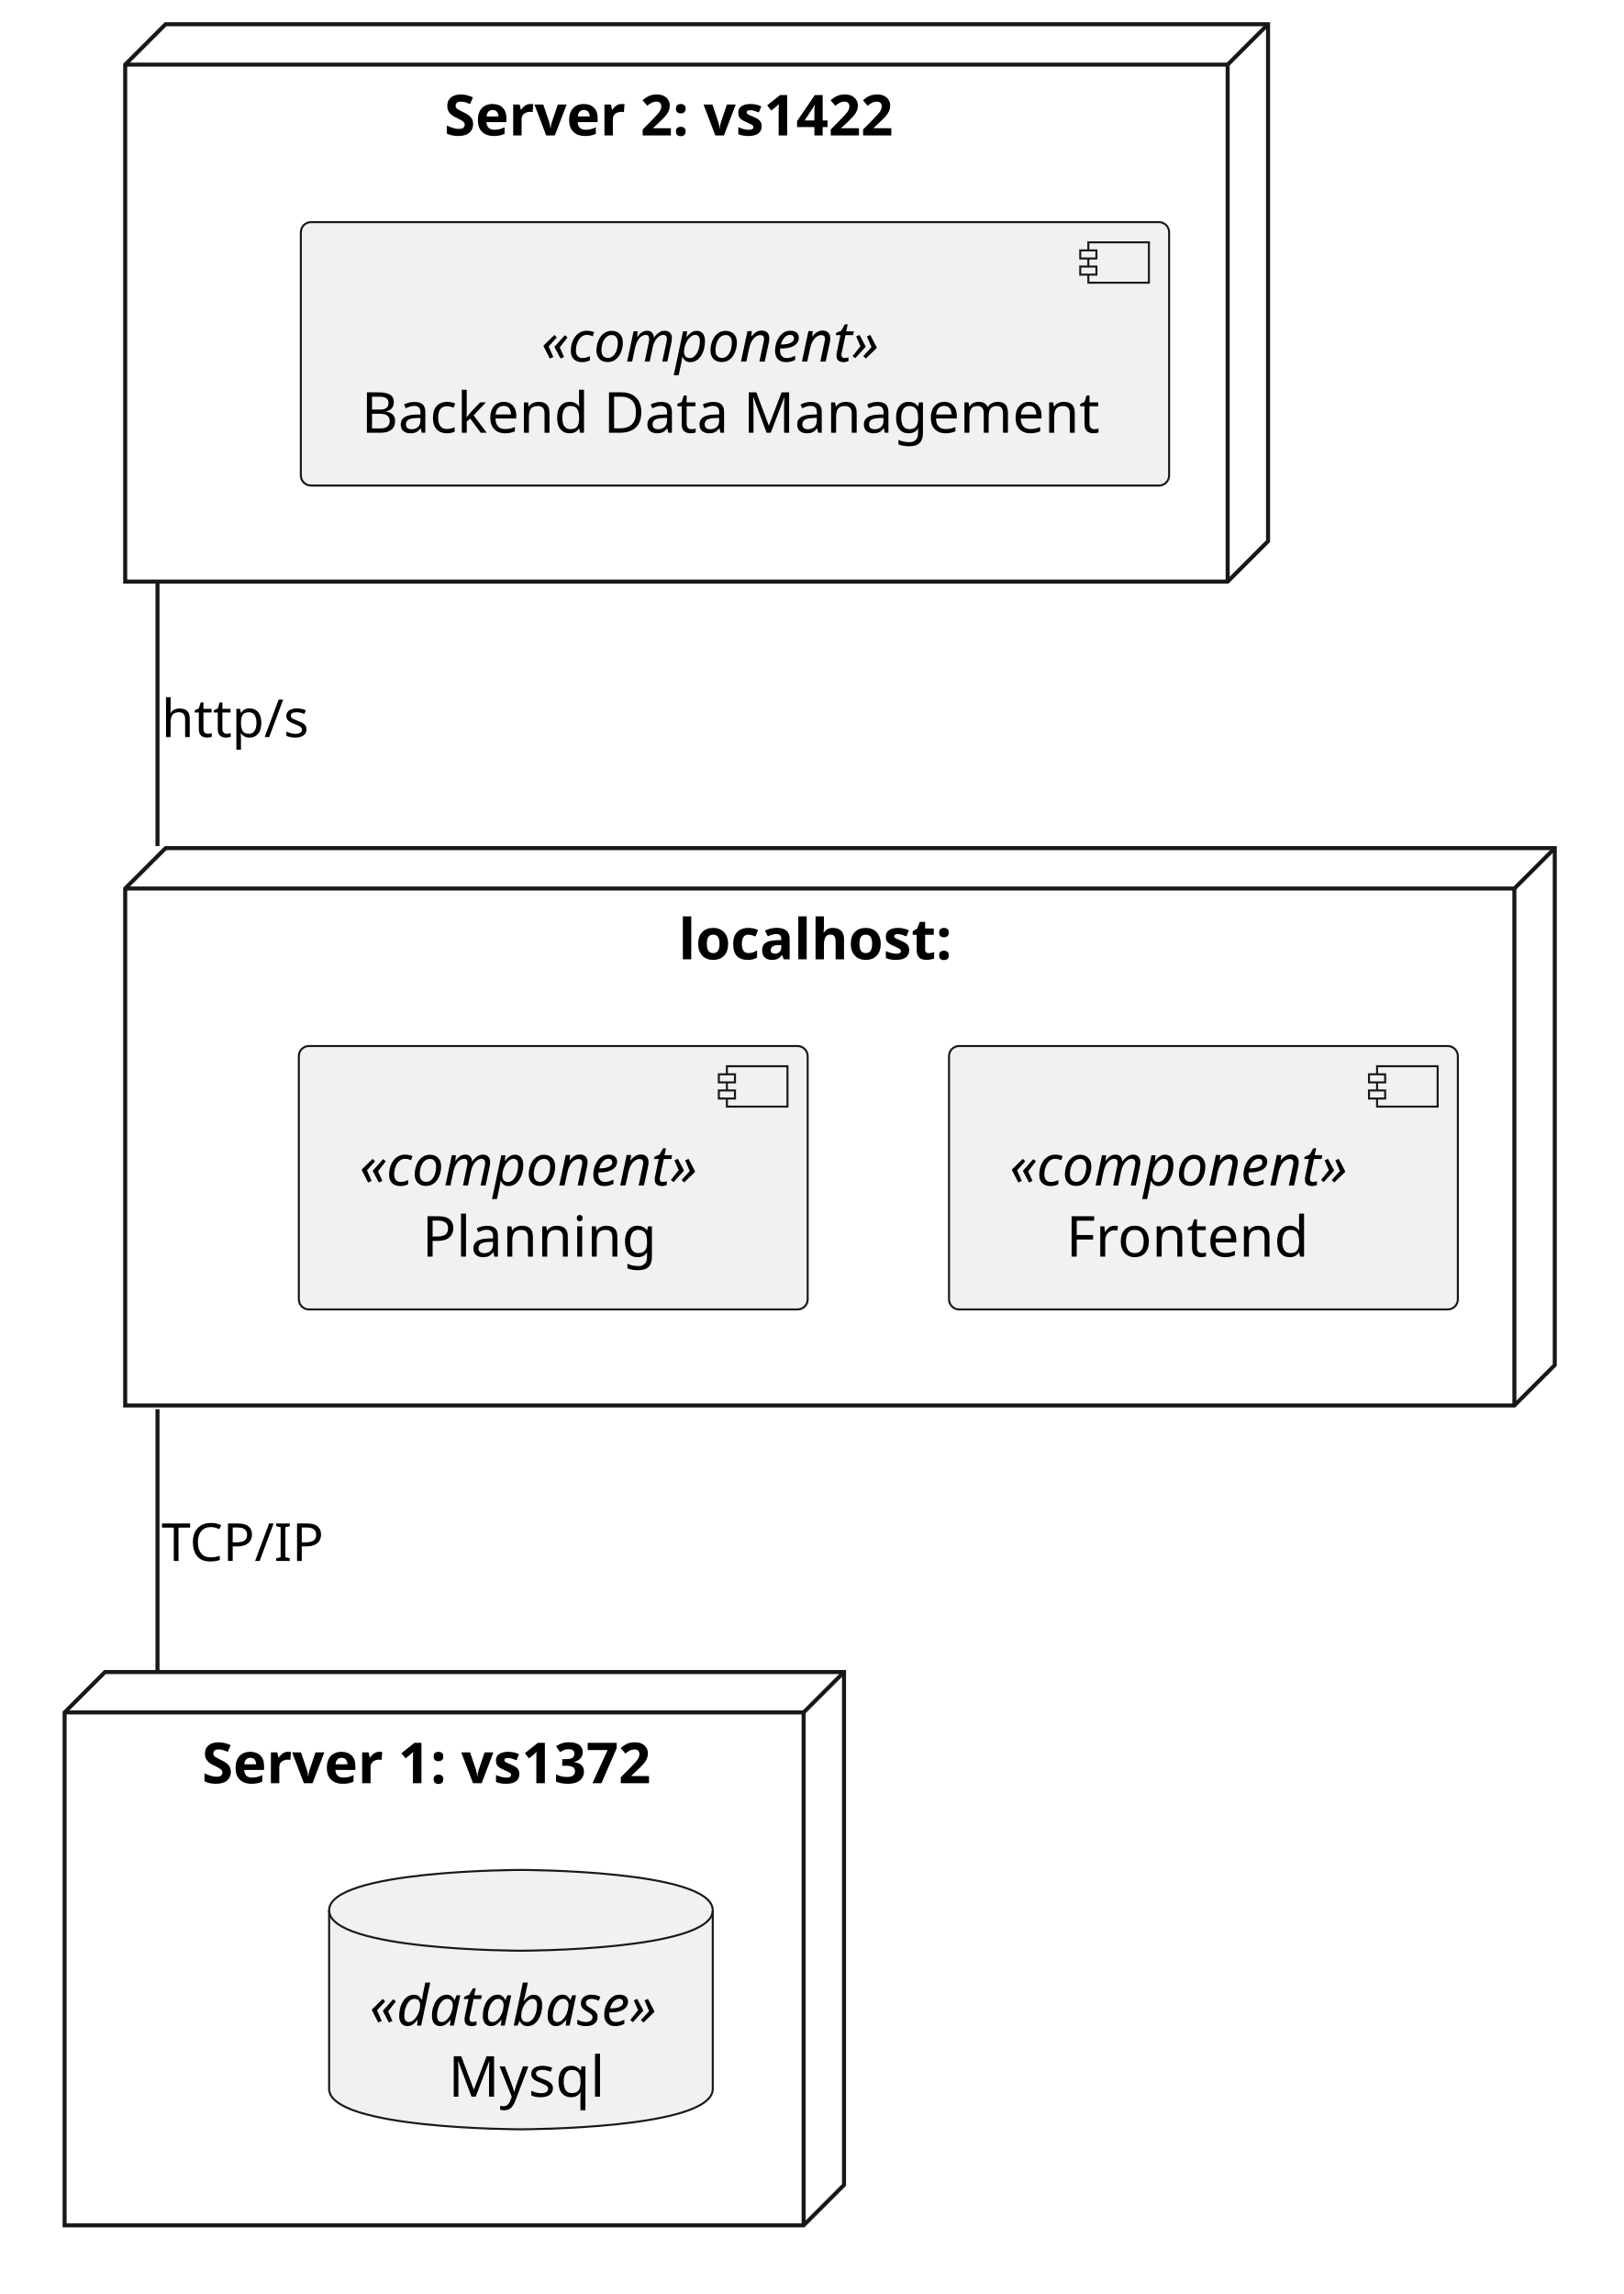
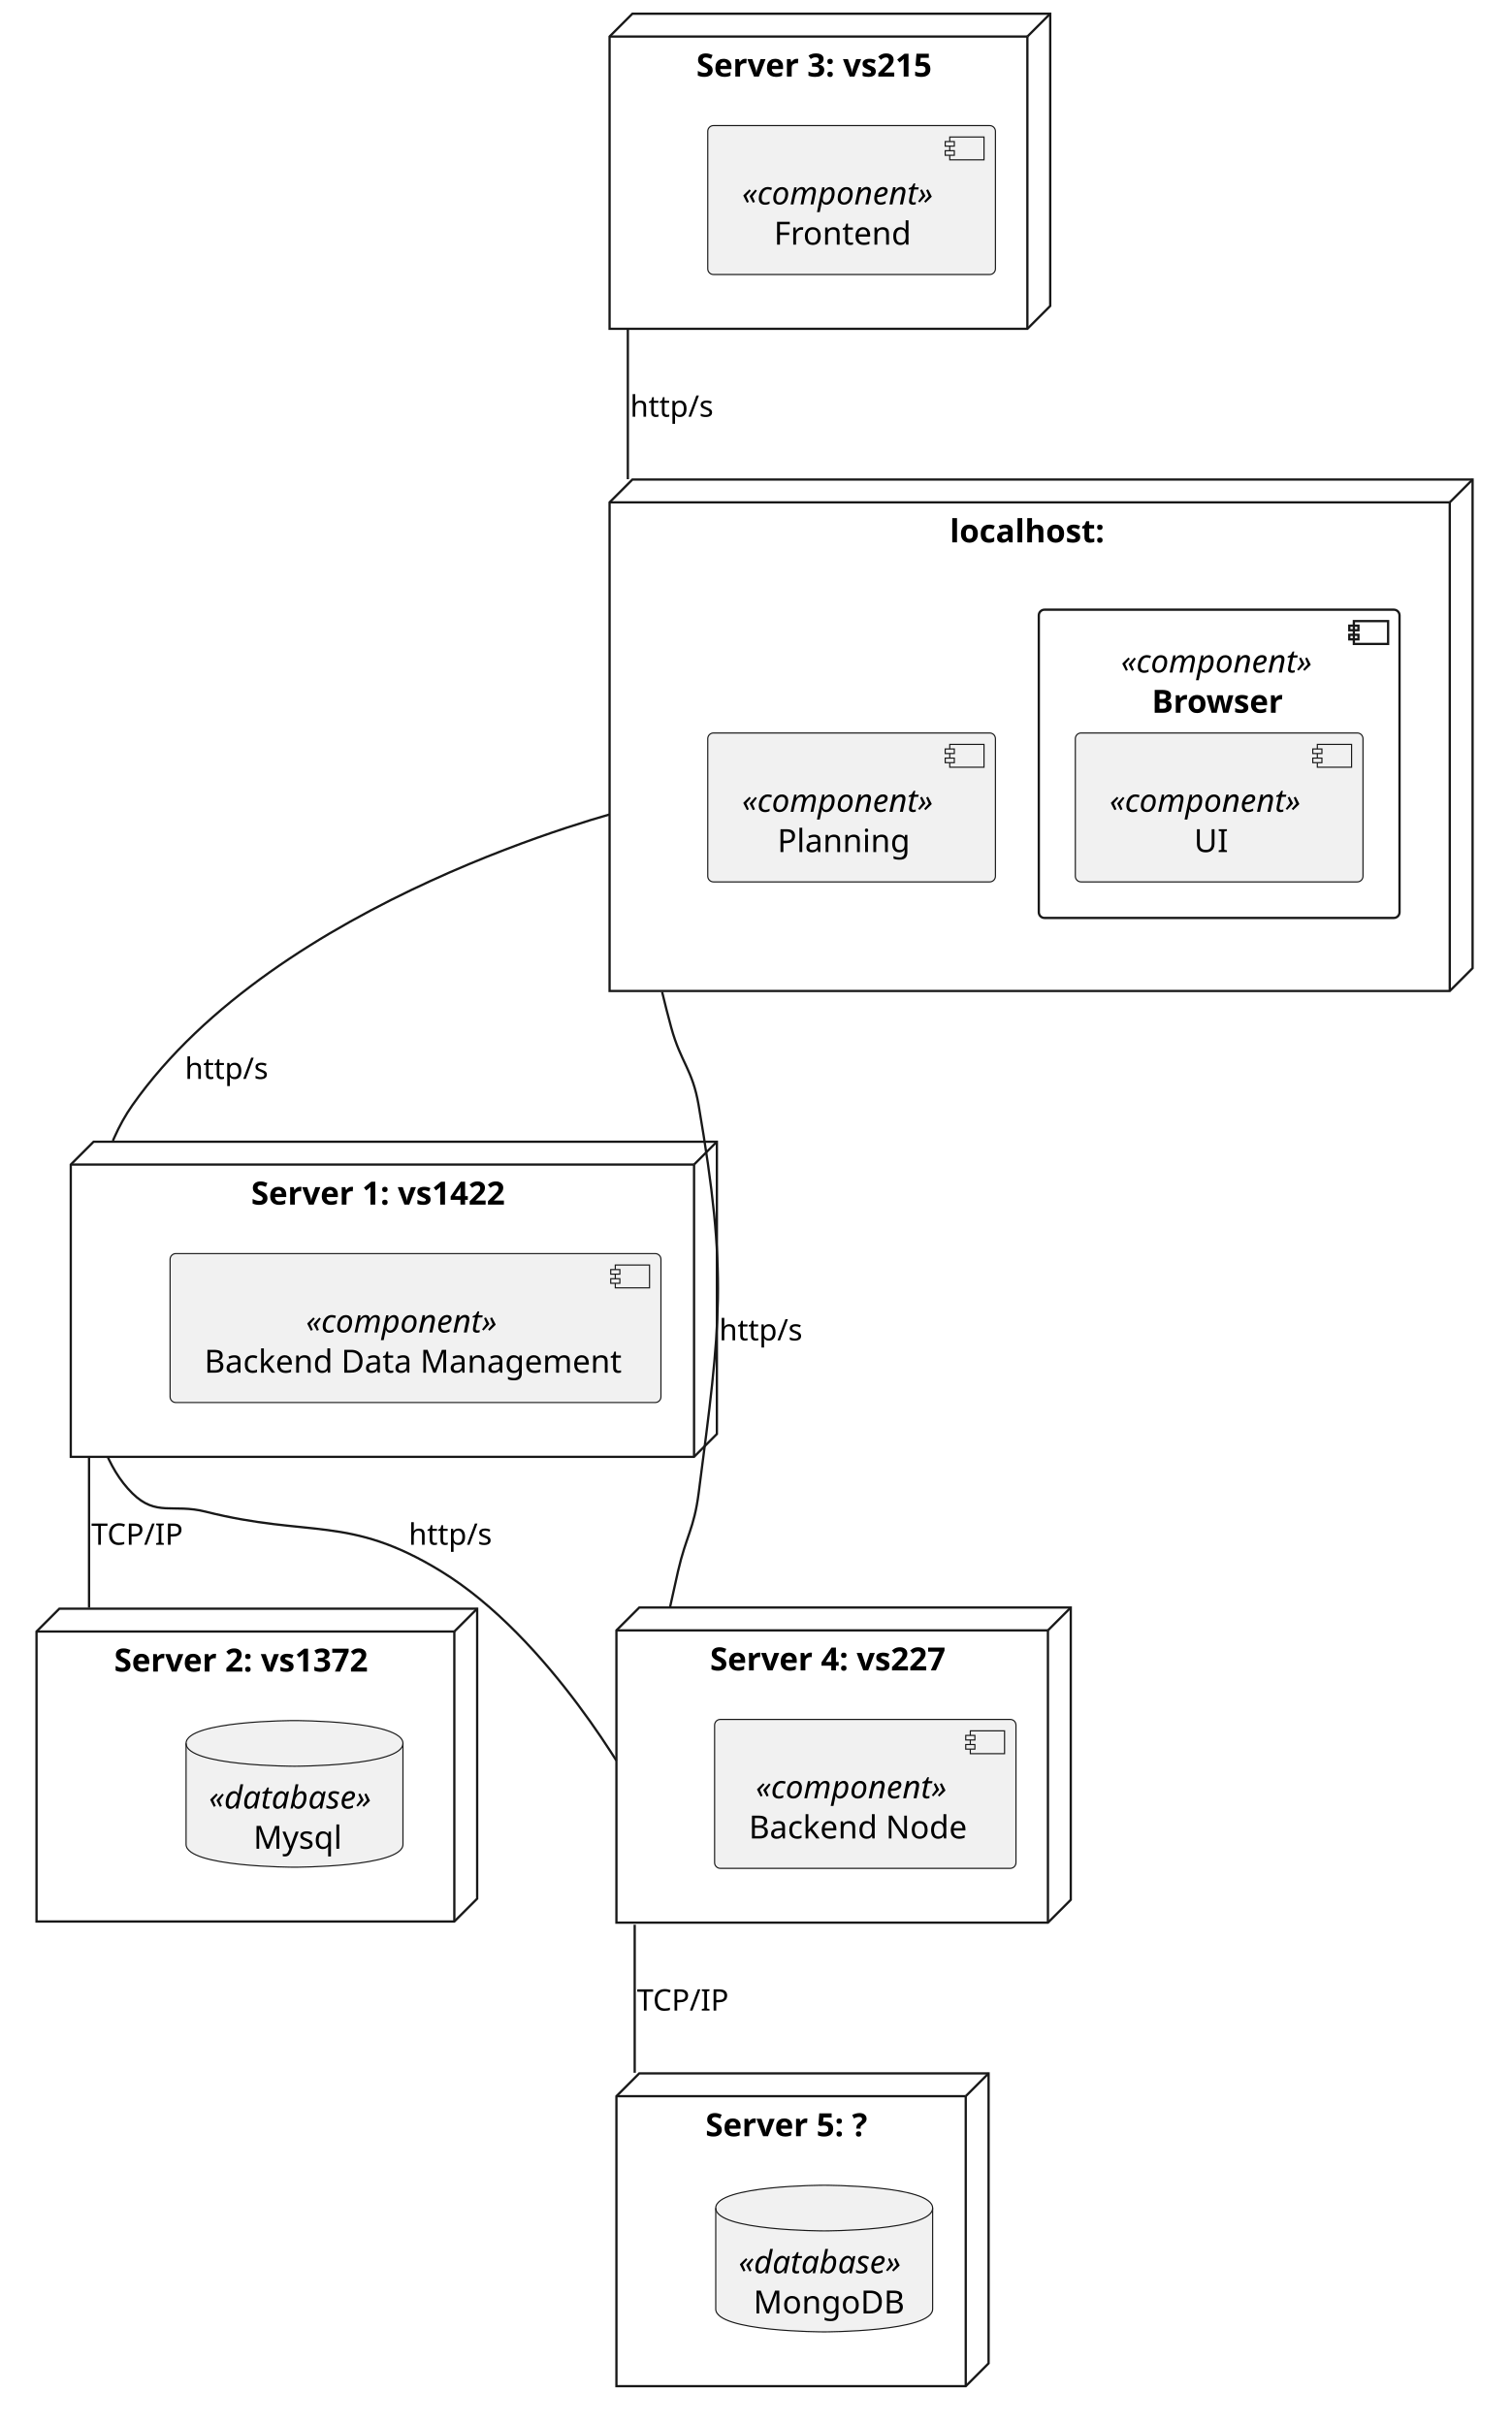
- <svg xmlns="http://www.w3.org/2000/svg" contentStyleType="text/css" height="568px" preserveAspectRatio="none" style="width:402px;height:568px;background:#FFFFFF;" version="1.1" viewBox="0 0 402 568" width="402px" zoomAndPan="magnify">
+ <svg xmlns="http://www.w3.org/2000/svg" contentStyleType="text/css" height="1062px" preserveAspectRatio="none" style="width:662px;height:1062px;background:#FFFFFF;" version="1.1" viewBox="0 0 662 1062" width="662px" zoomAndPan="magnify">
  <defs />
  <g>
    <g id="cluster_LOCALHOST">
-       <polygon fill="none" points="31,220,41,210,385,210,385,338,375,348,31,348,31,220" style="stroke:#181818;stroke-width:1.0;" />
-       <line style="stroke:#181818;stroke-width:1.0;" x1="375" x2="385" y1="220" y2="210" />
-       <line style="stroke:#181818;stroke-width:1.0;" x1="31" x2="375" y1="220" y2="220" />
-       <line style="stroke:#181818;stroke-width:1.0;" x1="375" x2="375" y1="220" y2="348" />
-       <text fill="#000000" font-family="sans-serif" font-size="14" font-weight="bold" lengthAdjust="spacing" textLength="68" x="168" y="237.533">localhost:</text>
+       <polygon fill="none" points="267,220,277,210,645,210,645,424,635,434,267,434,267,220" style="stroke:#181818;stroke-width:1.0;" />
+       <line style="stroke:#181818;stroke-width:1.0;" x1="635" x2="645" y1="220" y2="210" />
+       <line style="stroke:#181818;stroke-width:1.0;" x1="267" x2="635" y1="220" y2="220" />
+       <line style="stroke:#181818;stroke-width:1.0;" x1="635" x2="635" y1="220" y2="434" />
+       <text fill="#000000" font-family="sans-serif" font-size="14" font-weight="bold" lengthAdjust="spacing" textLength="68" x="416" y="237.533">localhost:</text>
+     </g>
+     <g id="cluster_Browser">
+       <rect fill="none" height="135" rx="2.5" ry="2.5" style="stroke:#181818;stroke-width:1.0;" width="158" x="455" y="267" />
+       <rect fill="none" height="10" style="stroke:#181818;stroke-width:1.0;" width="15" x="593" y="272" />
+       <rect fill="none" height="2" style="stroke:#181818;stroke-width:1.0;" width="4" x="591" y="274" />
+       <rect fill="none" height="2" style="stroke:#181818;stroke-width:1.0;" width="4" x="591" y="278" />
+       <text fill="#000000" font-family="sans-serif" font-size="14" font-style="italic" lengthAdjust="spacing" textLength="86" x="491" y="294.533">«component»</text>
+       <text fill="#000000" font-family="sans-serif" font-size="14" font-weight="bold" lengthAdjust="spacing" textLength="59" x="504.5" y="312.143">Browser</text>
    </g>
    <g id="cluster_Server">
-       <polygon fill="none" points="31,16,41,6,314,6,314,134,304,144,31,144,31,16" style="stroke:#181818;stroke-width:1.0;" />
-       <line style="stroke:#181818;stroke-width:1.0;" x1="304" x2="314" y1="16" y2="6" />
-       <line style="stroke:#181818;stroke-width:1.0;" x1="31" x2="304" y1="16" y2="16" />
-       <line style="stroke:#181818;stroke-width:1.0;" x1="304" x2="304" y1="16" y2="144" />
-       <text fill="#000000" font-family="sans-serif" font-size="14" font-weight="bold" lengthAdjust="spacing" textLength="117" x="110" y="33.533">Server 2: vs1422</text>
+       <polygon fill="none" points="31,510,41,500,314,500,314,628,304,638,31,638,31,510" style="stroke:#181818;stroke-width:1.0;" />
+       <line style="stroke:#181818;stroke-width:1.0;" x1="304" x2="314" y1="510" y2="500" />
+       <line style="stroke:#181818;stroke-width:1.0;" x1="31" x2="304" y1="510" y2="510" />
+       <line style="stroke:#181818;stroke-width:1.0;" x1="304" x2="304" y1="510" y2="638" />
+       <text fill="#000000" font-family="sans-serif" font-size="14" font-weight="bold" lengthAdjust="spacing" textLength="117" x="110" y="527.533">Server 1: vs1422</text>
    </g>
    <g id="cluster_Server2">
-       <polygon fill="none" points="16,424,26,414,209,414,209,541,199,551,16,551,16,424" style="stroke:#181818;stroke-width:1.0;" />
-       <line style="stroke:#181818;stroke-width:1.0;" x1="199" x2="209" y1="424" y2="414" />
-       <line style="stroke:#181818;stroke-width:1.0;" x1="16" x2="199" y1="424" y2="424" />
-       <line style="stroke:#181818;stroke-width:1.0;" x1="199" x2="199" y1="424" y2="551" />
-       <text fill="#000000" font-family="sans-serif" font-size="14" font-weight="bold" lengthAdjust="spacing" textLength="117" x="50" y="441.533">Server 1: vs1372</text>
+       <polygon fill="none" points="16,714.5,26,704.5,209,704.5,209,831.5,199,841.5,16,841.5,16,714.5" style="stroke:#181818;stroke-width:1.0;" />
+       <line style="stroke:#181818;stroke-width:1.0;" x1="199" x2="209" y1="714.5" y2="704.5" />
+       <line style="stroke:#181818;stroke-width:1.0;" x1="16" x2="199" y1="714.5" y2="714.5" />
+       <line style="stroke:#181818;stroke-width:1.0;" x1="199" x2="199" y1="714.5" y2="841.5" />
+       <text fill="#000000" font-family="sans-serif" font-size="14" font-weight="bold" lengthAdjust="spacing" textLength="117" x="50" y="732.033">Server 2: vs1372</text>
+     </g>
+     <g id="cluster_Server3">
+       <polygon fill="none" points="267,16,277,6,460,6,460,134,450,144,267,144,267,16" style="stroke:#181818;stroke-width:1.0;" />
+       <line style="stroke:#181818;stroke-width:1.0;" x1="450" x2="460" y1="16" y2="6" />
+       <line style="stroke:#181818;stroke-width:1.0;" x1="267" x2="450" y1="16" y2="16" />
+       <line style="stroke:#181818;stroke-width:1.0;" x1="450" x2="450" y1="16" y2="144" />
+       <text fill="#000000" font-family="sans-serif" font-size="14" font-weight="bold" lengthAdjust="spacing" textLength="109" x="305" y="33.533">Server 3: vs215</text>
+     </g>
+     <g id="cluster_Server4">
+       <polygon fill="none" points="270,714,280,704,469,704,469,832,459,842,270,842,270,714" style="stroke:#181818;stroke-width:1.0;" />
+       <line style="stroke:#181818;stroke-width:1.0;" x1="459" x2="469" y1="714" y2="704" />
+       <line style="stroke:#181818;stroke-width:1.0;" x1="270" x2="459" y1="714" y2="714" />
+       <line style="stroke:#181818;stroke-width:1.0;" x1="459" x2="459" y1="714" y2="842" />
+       <text fill="#000000" font-family="sans-serif" font-size="14" font-weight="bold" lengthAdjust="spacing" textLength="109" x="311" y="731.533">Server 4: vs227</text>
+     </g>
+     <g id="cluster_Server5">
+       <polygon fill="none" points="270,918,280,908,433,908,433,1035,423,1045,270,1045,270,918" style="stroke:#181818;stroke-width:1.0;" />
+       <line style="stroke:#181818;stroke-width:1.0;" x1="423" x2="433" y1="918" y2="908" />
+       <line style="stroke:#181818;stroke-width:1.0;" x1="270" x2="423" y1="918" y2="918" />
+       <line style="stroke:#181818;stroke-width:1.0;" x1="423" x2="423" y1="918" y2="1045" />
+       <text fill="#000000" font-family="sans-serif" font-size="14" font-weight="bold" lengthAdjust="spacing" textLength="77" x="309" y="935.533">Server 5: ?</text>
+     </g>
+     <g id="elem_Planning">
+       <rect fill="#F1F1F1" height="65.219" rx="2.5" ry="2.5" style="stroke:#181818;stroke-width:0.5;" width="126" x="310" y="321" />
+       <rect fill="#F1F1F1" height="10" style="stroke:#181818;stroke-width:0.5;" width="15" x="416" y="326" />
+       <rect fill="#F1F1F1" height="2" style="stroke:#181818;stroke-width:0.5;" width="4" x="414" y="328" />
+       <rect fill="#F1F1F1" height="2" style="stroke:#181818;stroke-width:0.5;" width="4" x="414" y="332" />
+       <text fill="#000000" font-family="sans-serif" font-size="14" font-style="italic" lengthAdjust="spacing" textLength="86" x="325" y="355.533">«component»</text>
+       <text fill="#000000" font-family="sans-serif" font-size="14" lengthAdjust="spacing" textLength="55" x="340.5" y="373.143">Planning</text>
+     </g>
+     <g id="elem_UI">
+       <rect fill="#F1F1F1" height="65.219" rx="2.5" ry="2.5" style="stroke:#181818;stroke-width:0.5;" width="126" x="471" y="321" />
+       <rect fill="#F1F1F1" height="10" style="stroke:#181818;stroke-width:0.5;" width="15" x="577" y="326" />
+       <rect fill="#F1F1F1" height="2" style="stroke:#181818;stroke-width:0.5;" width="4" x="575" y="328" />
+       <rect fill="#F1F1F1" height="2" style="stroke:#181818;stroke-width:0.5;" width="4" x="575" y="332" />
+       <text fill="#000000" font-family="sans-serif" font-size="14" font-style="italic" lengthAdjust="spacing" textLength="86" x="486" y="355.533">«component»</text>
+       <text fill="#000000" font-family="sans-serif" font-size="14" lengthAdjust="spacing" textLength="12" x="523" y="373.143">UI</text>
+     </g>
+     <g id="elem_BackendDataManagement">
+       <rect fill="#F1F1F1" height="65.219" rx="2.5" ry="2.5" style="stroke:#181818;stroke-width:0.5;" width="215" x="74.5" y="549" />
+       <rect fill="#F1F1F1" height="10" style="stroke:#181818;stroke-width:0.5;" width="15" x="269.5" y="554" />
+       <rect fill="#F1F1F1" height="2" style="stroke:#181818;stroke-width:0.5;" width="4" x="267.5" y="556" />
+       <rect fill="#F1F1F1" height="2" style="stroke:#181818;stroke-width:0.5;" width="4" x="267.5" y="560" />
+       <text fill="#000000" font-family="sans-serif" font-size="14" font-style="italic" lengthAdjust="spacing" textLength="86" x="134" y="583.533">«component»</text>
+       <text fill="#000000" font-family="sans-serif" font-size="14" lengthAdjust="spacing" textLength="175" x="89.5" y="601.143">Backend Data Management</text>
+     </g>
+     <g id="elem_Database">
+       <path d="M81.5,763.5 C81.5,753.5 129,753.5 129,753.5 C129,753.5 176.5,753.5 176.5,763.5 L176.5,807.719 C176.5,817.719 129,817.719 129,817.719 C129,817.719 81.5,817.719 81.5,807.719 L81.5,763.5 " fill="#F1F1F1" style="stroke:#181818;stroke-width:0.5;" />
+       <path d="M81.5,763.5 C81.5,773.5 129,773.5 129,773.5 C129,773.5 176.5,773.5 176.5,763.5 " fill="none" style="stroke:#181818;stroke-width:0.5;" />
+       <text fill="#000000" font-family="sans-serif" font-size="14" font-style="italic" lengthAdjust="spacing" textLength="75" x="91.5" y="792.033">«database»</text>
+       <text fill="#000000" font-family="sans-serif" font-size="14" lengthAdjust="spacing" textLength="36" x="111" y="809.643">Mysql</text>
    </g>
    <g id="elem_Frontend">
-       <rect fill="#F1F1F1" height="65.219" rx="2.5" ry="2.5" style="stroke:#181818;stroke-width:0.5;" width="126" x="235" y="259" />
-       <rect fill="#F1F1F1" height="10" style="stroke:#181818;stroke-width:0.5;" width="15" x="341" y="264" />
-       <rect fill="#F1F1F1" height="2" style="stroke:#181818;stroke-width:0.5;" width="4" x="339" y="266" />
-       <rect fill="#F1F1F1" height="2" style="stroke:#181818;stroke-width:0.5;" width="4" x="339" y="270" />
-       <text fill="#000000" font-family="sans-serif" font-size="14" font-style="italic" lengthAdjust="spacing" textLength="86" x="250" y="293.533">«component»</text>
-       <text fill="#000000" font-family="sans-serif" font-size="14" lengthAdjust="spacing" textLength="58" x="264" y="311.143">Frontend</text>
+       <rect fill="#F1F1F1" height="65.219" rx="2.5" ry="2.5" style="stroke:#181818;stroke-width:0.5;" width="126" x="310" y="55" />
+       <rect fill="#F1F1F1" height="10" style="stroke:#181818;stroke-width:0.5;" width="15" x="416" y="60" />
+       <rect fill="#F1F1F1" height="2" style="stroke:#181818;stroke-width:0.5;" width="4" x="414" y="62" />
+       <rect fill="#F1F1F1" height="2" style="stroke:#181818;stroke-width:0.5;" width="4" x="414" y="66" />
+       <text fill="#000000" font-family="sans-serif" font-size="14" font-style="italic" lengthAdjust="spacing" textLength="86" x="325" y="89.533">«component»</text>
+       <text fill="#000000" font-family="sans-serif" font-size="14" lengthAdjust="spacing" textLength="58" x="339" y="107.143">Frontend</text>
    </g>
-     <g id="elem_Planning">
-       <rect fill="#F1F1F1" height="65.219" rx="2.5" ry="2.5" style="stroke:#181818;stroke-width:0.5;" width="126" x="74" y="259" />
-       <rect fill="#F1F1F1" height="10" style="stroke:#181818;stroke-width:0.5;" width="15" x="180" y="264" />
-       <rect fill="#F1F1F1" height="2" style="stroke:#181818;stroke-width:0.5;" width="4" x="178" y="266" />
-       <rect fill="#F1F1F1" height="2" style="stroke:#181818;stroke-width:0.5;" width="4" x="178" y="270" />
-       <text fill="#000000" font-family="sans-serif" font-size="14" font-style="italic" lengthAdjust="spacing" textLength="86" x="89" y="293.533">«component»</text>
-       <text fill="#000000" font-family="sans-serif" font-size="14" lengthAdjust="spacing" textLength="55" x="104.5" y="311.143">Planning</text>
+     <g id="elem_BackendNode">
+       <rect fill="#F1F1F1" height="65.219" rx="2.5" ry="2.5" style="stroke:#181818;stroke-width:0.5;" width="132" x="313" y="753" />
+       <rect fill="#F1F1F1" height="10" style="stroke:#181818;stroke-width:0.5;" width="15" x="425" y="758" />
+       <rect fill="#F1F1F1" height="2" style="stroke:#181818;stroke-width:0.5;" width="4" x="423" y="760" />
+       <rect fill="#F1F1F1" height="2" style="stroke:#181818;stroke-width:0.5;" width="4" x="423" y="764" />
+       <text fill="#000000" font-family="sans-serif" font-size="14" font-style="italic" lengthAdjust="spacing" textLength="86" x="331" y="787.533">«component»</text>
+       <text fill="#000000" font-family="sans-serif" font-size="14" lengthAdjust="spacing" textLength="92" x="328" y="805.143">Backend Node</text>
    </g>
-     <g id="elem_BackendDataManagement">
-       <rect fill="#F1F1F1" height="65.219" rx="2.5" ry="2.5" style="stroke:#181818;stroke-width:0.5;" width="215" x="74.5" y="55" />
-       <rect fill="#F1F1F1" height="10" style="stroke:#181818;stroke-width:0.5;" width="15" x="269.5" y="60" />
-       <rect fill="#F1F1F1" height="2" style="stroke:#181818;stroke-width:0.5;" width="4" x="267.5" y="62" />
-       <rect fill="#F1F1F1" height="2" style="stroke:#181818;stroke-width:0.5;" width="4" x="267.5" y="66" />
-       <text fill="#000000" font-family="sans-serif" font-size="14" font-style="italic" lengthAdjust="spacing" textLength="86" x="134" y="89.533">«component»</text>
-       <text fill="#000000" font-family="sans-serif" font-size="14" lengthAdjust="spacing" textLength="175" x="89.5" y="107.143">Backend Data Management</text>
+     <g id="elem_MongoDB">
+       <path d="M313.5,967 C313.5,957 361,957 361,957 C361,957 408.5,957 408.5,967 L408.5,1011.219 C408.5,1021.219 361,1021.219 361,1021.219 C361,1021.219 313.5,1021.219 313.5,1011.219 L313.5,967 " fill="#F1F1F1" style="stroke:#181818;stroke-width:0.5;" />
+       <path d="M313.5,967 C313.5,977 361,977 361,977 C361,977 408.5,977 408.5,967 " fill="none" style="stroke:#181818;stroke-width:0.5;" />
+       <text fill="#000000" font-family="sans-serif" font-size="14" font-style="italic" lengthAdjust="spacing" textLength="75" x="323.5" y="995.533">«database»</text>
+       <text fill="#000000" font-family="sans-serif" font-size="14" lengthAdjust="spacing" textLength="62" x="330" y="1013.143">MongoDB</text>
    </g>
-     <g id="elem_Database">
-       <path d="M81.5,473 C81.5,463 129,463 129,463 C129,463 176.5,463 176.5,473 L176.5,517.219 C176.5,527.219 129,527.219 129,527.219 C129,527.219 81.5,527.219 81.5,517.219 L81.5,473 " fill="#F1F1F1" style="stroke:#181818;stroke-width:0.5;" />
-       <path d="M81.5,473 C81.5,483 129,483 129,483 C129,483 176.5,483 176.5,473 " fill="none" style="stroke:#181818;stroke-width:0.5;" />
-       <text fill="#000000" font-family="sans-serif" font-size="14" font-style="italic" lengthAdjust="spacing" textLength="75" x="91.5" y="501.533">«database»</text>
-       <text fill="#000000" font-family="sans-serif" font-size="14" lengthAdjust="spacing" textLength="36" x="111" y="519.143">Mysql</text>
+     <g id="link_LOCALHOST_Server">
+       <path d="M266.852,356.719 C262.221,358.043 255.788,359.973 248,362.538 C232.423,367.668 211.424,375.342 188.581,385.804 C142.895,406.728 89.83,438.805 58,484 C54.903,488.397 52.279,493.174 50.061,498.169 C49.923,498.482 49.785,498.795 49.65,499.109 C49.582,499.265 49.515,499.423 49.448,499.58 " fill="none" id="LOCALHOST-Server" style="stroke:#181818;stroke-width:1.0;" />
+       <text fill="#000000" font-family="sans-serif" font-size="13" lengthAdjust="spacing" textLength="33" x="81" y="472.495">http/s</text>
    </g>
-     <g id="link_Server_LOCALHOST">
-       <path codeLine="22" d="M39,144.023 C39,144.369 39,144.715 39,145.062 C39,147.841 39,150.675 39,153.554 C39,165.071 39,177.305 39,189.539 C39,195.655 39,201.772 39,207.799 C39,208.175 39,208.552 39,208.928 C39,209.115 39,209.303 39,209.491 " fill="none" id="Server-LOCALHOST" style="stroke:#181818;stroke-width:1.0;" />
-       <text fill="#000000" font-family="sans-serif" font-size="13" lengthAdjust="spacing" textLength="33" x="40" y="182.495">http/s</text>
+     <g id="link_Server_Server4">
+       <path d="M47.318,638.335 C47.371,638.449 47.424,638.563 47.477,638.677 C47.583,638.904 47.691,639.131 47.799,639.356 C48.67,641.164 49.62,642.928 50.659,644.631 C52.736,648.038 55.164,651.205 58,654 C68.44,664.29 75.78,658.43 90,662 C135.79,673.5 152.7,663.4 193,688 C217.01,702.655 237.977,726.26 253.08,746.455 C256.856,751.504 260.265,756.339 263.263,760.769 C264.762,762.983 266.159,765.097 267.447,767.084 C268.091,768.078 268.709,769.04 269.298,769.968 C269.445,770.2 269.591,770.43 269.735,770.657 C269.807,770.771 269.878,770.884 269.949,770.997 " fill="none" id="Server-Server4" style="stroke:#181818;stroke-width:1.0;" />
+       <text fill="#000000" font-family="sans-serif" font-size="13" lengthAdjust="spacing" textLength="33" x="179" y="676.495">http/s</text>
    </g>
-     <g id="link_LOCALHOST_Server2">
-       <path codeLine="23" d="M39,348.919 C39,351.69 39,354.518 39,357.39 C39,368.878 39,381.082 39,393.285 C39,399.387 39,405.488 39,411.5 C39,412.251 39,413.001 39,413.75 " fill="none" id="LOCALHOST-Server2" style="stroke:#181818;stroke-width:1.0;" />
-       <text fill="#000000" font-family="sans-serif" font-size="13" lengthAdjust="spacing" textLength="41" x="40" y="386.495">TCP/IP</text>
+     <g id="link_Server3_LOCALHOST">
+       <path d="M275,144.273 C275,144.696 275,145.121 275,145.547 C275,147.253 275,148.984 275,150.737 C275,157.752 275,165.136 275,172.766 C275,180.396 275,188.271 275,196.27 C275,200.269 275,204.299 275,208.345 C275,208.85 275,209.356 275,209.862 " fill="none" id="Server3-LOCALHOST" style="stroke:#181818;stroke-width:1.0;" />
+       <text fill="#000000" font-family="sans-serif" font-size="13" lengthAdjust="spacing" textLength="33" x="276" y="182.495">http/s</text>
+     </g>
+     <g id="link_Server4_LOCALHOST">
+       <path d="M293.477,703.855 C294.632,698.481 295.811,693.158 297,688 C300.51,672.77 303.98,669.5 306,654 C315.75,579.08 318.76,558.47 306,484 C303.29,468.21 298.24,465.45 294,450 C292.613,444.946 291.283,439.716 290.016,434.426 " fill="none" id="Server4-LOCALHOST" style="stroke:#181818;stroke-width:1.0;" />
+       <text fill="#000000" font-family="sans-serif" font-size="13" lengthAdjust="spacing" textLength="33" x="315" y="586.995">http/s</text>
+     </g>
+     <g id="link_Server_Server2">
+       <path d="M39,638.023 C39,638.369 39,638.715 39,639.062 C39,641.841 39,644.675 39,647.554 C39,659.071 39,671.305 39,683.539 C39,689.655 39,695.772 39,701.799 C39,702.552 39,703.304 39,704.054 " fill="none" id="Server-Server2" style="stroke:#181818;stroke-width:1.0;" />
+       <text fill="#000000" font-family="sans-serif" font-size="13" lengthAdjust="spacing" textLength="41" x="40" y="676.495">TCP/IP</text>
+     </g>
+     <g id="link_Server4_Server5">
+       <path d="M278,842.919 C278,845.691 278,848.518 278,851.39 C278,862.878 278,875.082 278,887.285 C278,893.387 278,899.488 278,905.5 C278,906.251 278,907.001 278,907.75 " fill="none" id="Server4-Server5" style="stroke:#181818;stroke-width:1.0;" />
+       <text fill="#000000" font-family="sans-serif" font-size="13" lengthAdjust="spacing" textLength="41" x="279" y="880.495">TCP/IP</text>
    </g>
  </g>
</svg>
